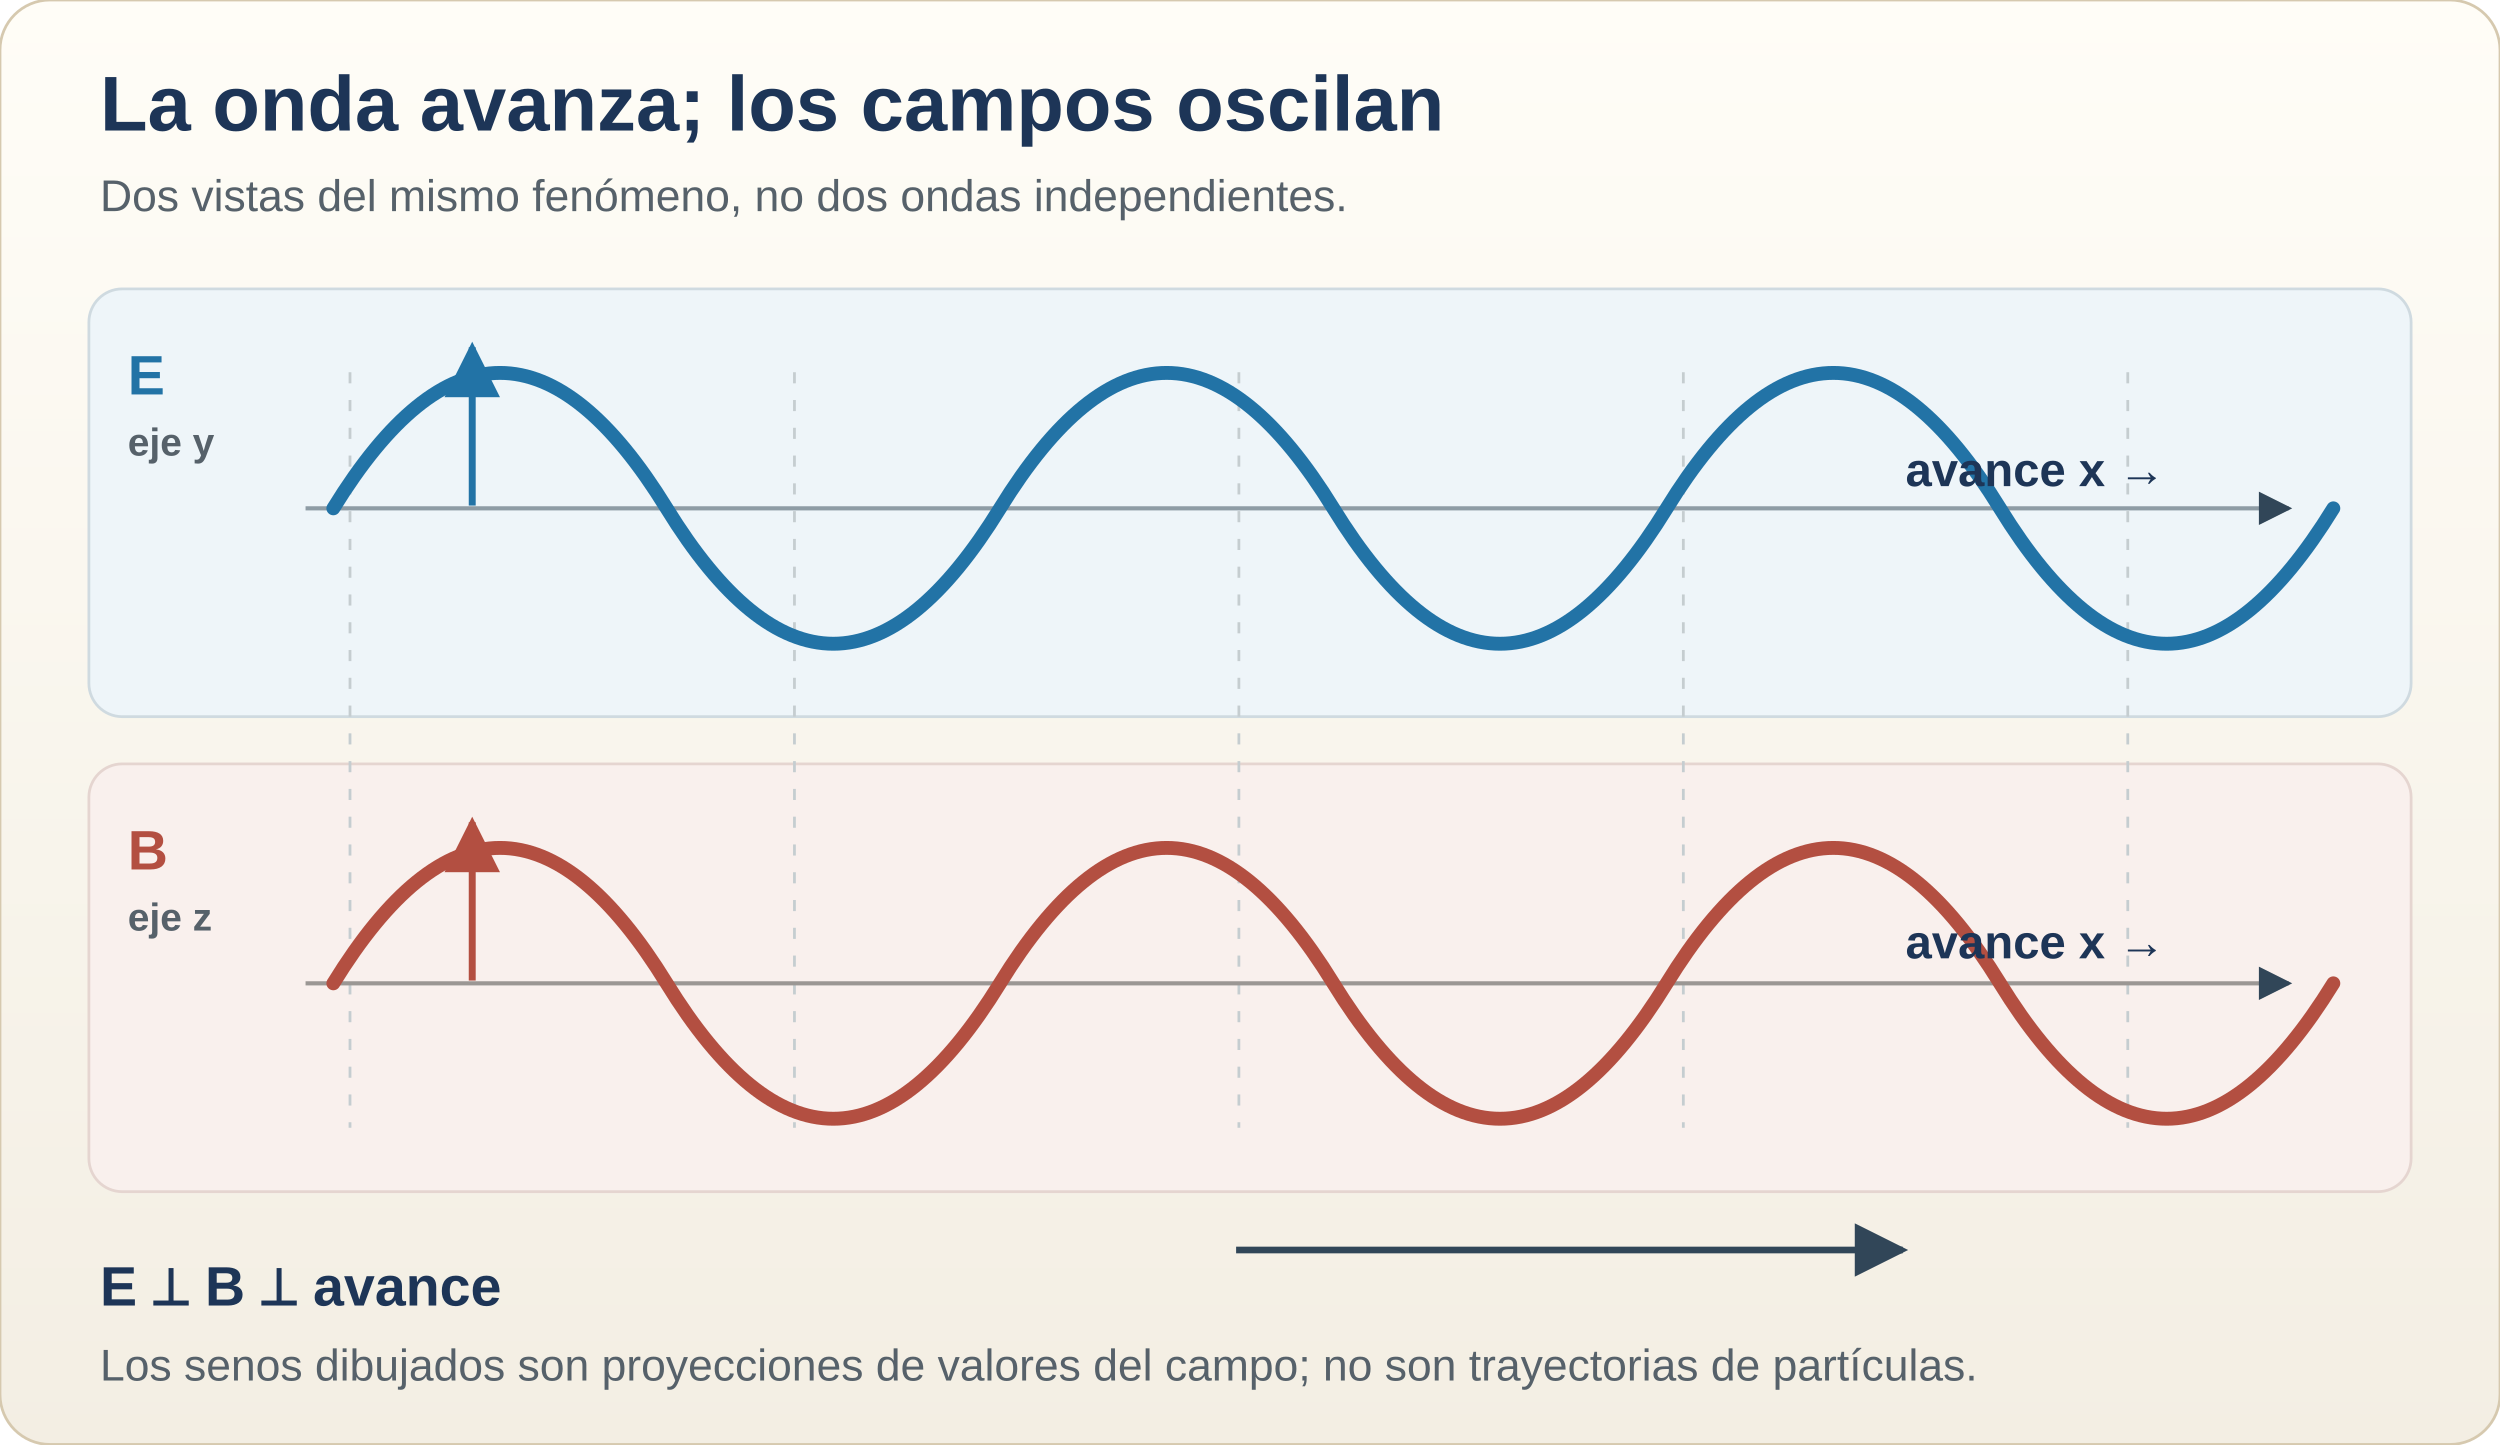
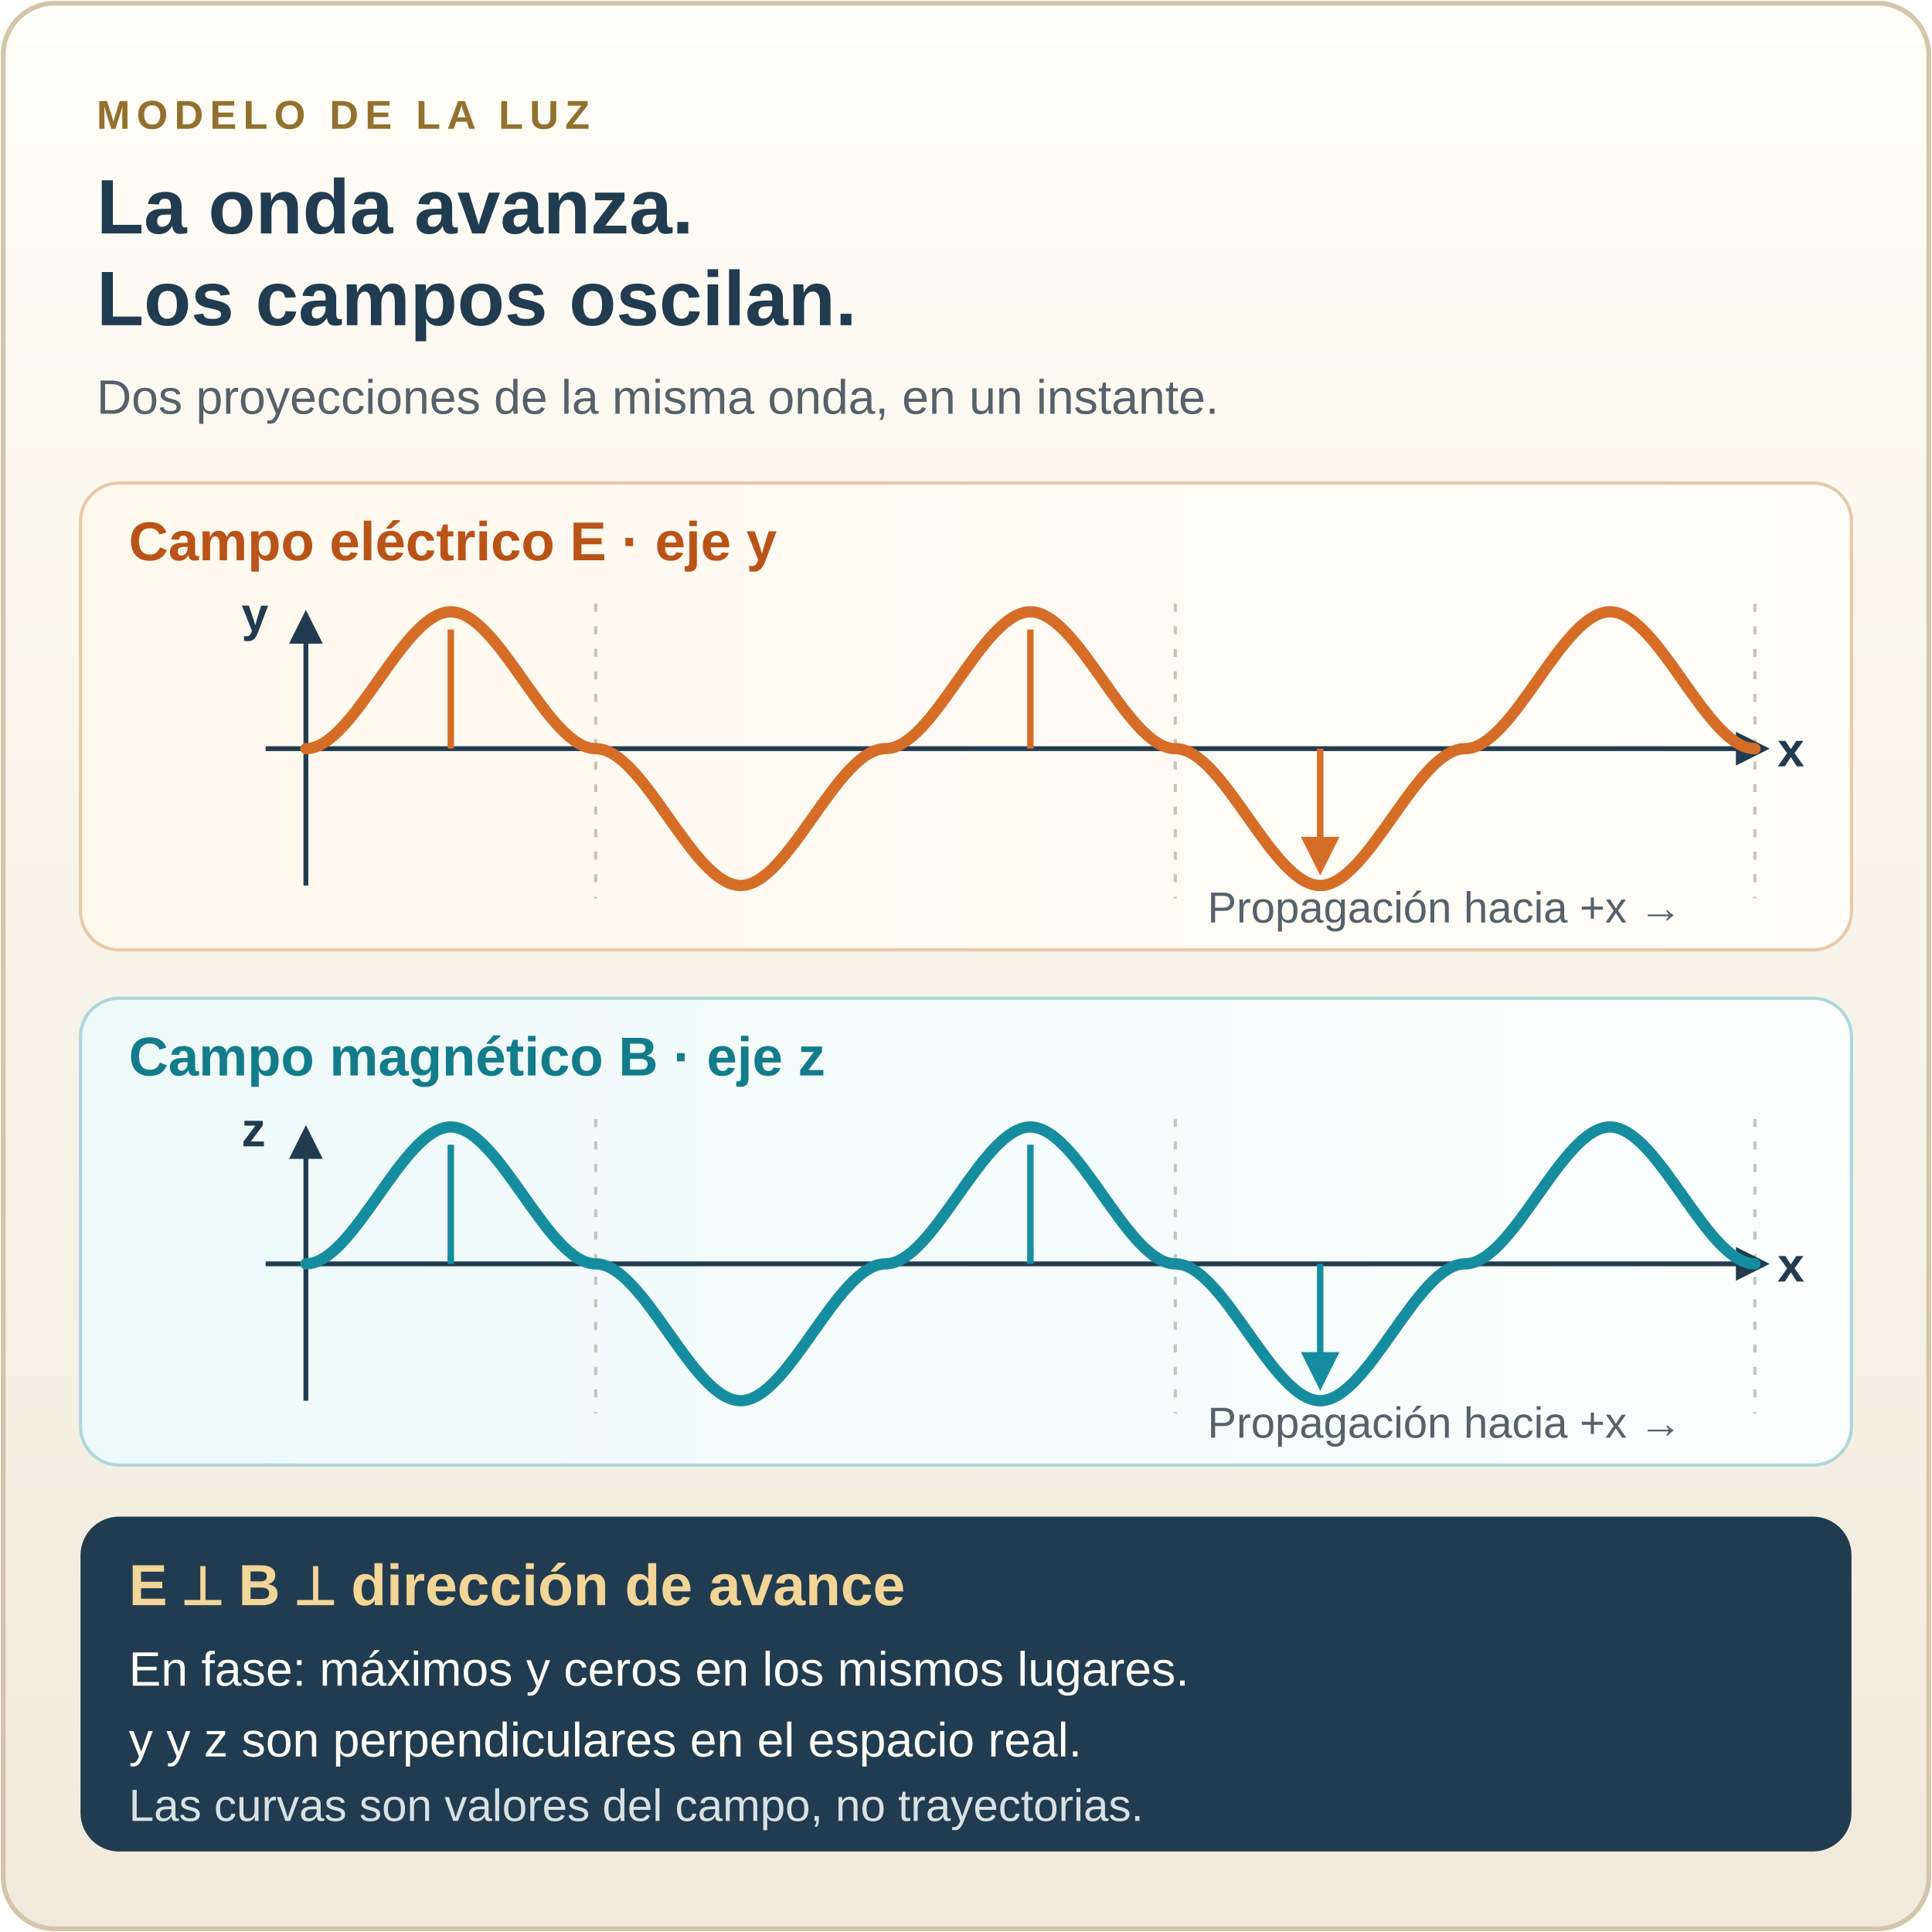
- <svg xmlns="http://www.w3.org/2000/svg" viewBox="0 0 900 520" role="img" aria-labelledby="title desc">
+ <svg xmlns="http://www.w3.org/2000/svg" width="1200" height="1200" viewBox="0 0 1200 1200" role="img" aria-labelledby="title desc">
  <defs>
    <linearGradient id="paper" x2="0" y2="1">
      <stop stop-color="#fffdf7" />
-       <stop offset="1" stop-color="#f3eee3" />
+       <stop offset="1" stop-color="#f1eadb" />
    </linearGradient>
-     <marker id="arr" viewBox="0 0 10 10" refX="9" refY="5" markerWidth="8" markerHeight="8" orient="auto">
-       <path d="M0 0 10 5 0 10Z" fill="#314658" />
+     <linearGradient id="electric" x2="1" y2="0">
+       <stop stop-color="#fff8ed" />
+       <stop offset="1" stop-color="#fffdf9" />
+     </linearGradient>
+     <linearGradient id="magnetic" x2="1" y2="0">
+       <stop stop-color="#eef9fa" />
+       <stop offset="1" stop-color="#fbfefd" />
+     </linearGradient>
+     <marker id="arrow" viewBox="0 0 10 10" refX="8" refY="5" markerWidth="7" markerHeight="7" orient="auto">
+       <path d="M0 0 10 5 0 10Z" fill="#213c50" />
    </marker>
-     <marker id="blue" viewBox="0 0 10 10" refX="9" refY="5" markerWidth="8" markerHeight="8" orient="auto">
-       <path d="M0 0 10 5 0 10Z" fill="#2273a6" />
+     <marker id="eArrow" viewBox="0 0 10 10" refX="8" refY="5" markerWidth="6" markerHeight="6" orient="auto">
+       <path d="M0 0 10 5 0 10Z" fill="#d56d27" />
    </marker>
-     <marker id="red" viewBox="0 0 10 10" refX="9" refY="5" markerWidth="8" markerHeight="8" orient="auto">
-       <path d="M0 0 10 5 0 10Z" fill="#b34f41" />
+     <marker id="bArrow" viewBox="0 0 10 10" refX="8" refY="5" markerWidth="6" markerHeight="6" orient="auto">
+       <path d="M0 0 10 5 0 10Z" fill="#168d9e" />
    </marker>
  </defs>
-   <rect width="900" height="520" rx="18" fill="url(#paper)" stroke="#d6c9af" />
-   <text x="36" y="47" fill="#1d3557" font-family="Arial,sans-serif" font-size="28" font-weight="700">La onda avanza; los campos oscilan</text>
-   <text x="36" y="76" fill="#56616a" font-family="Arial,sans-serif" font-size="16">Dos vistas del mismo fenómeno, no dos ondas independientes.</text>
-   <rect x="32" y="104" width="836" height="154" rx="12" fill="#eef5f9" stroke="#cfdae0" />
-   <rect x="32" y="275" width="836" height="154" rx="12" fill="#f9f0ed" stroke="#e5d5d0" />
-   <g stroke="#c5cdd0" stroke-width="1">
-     <path d="M126 134V406M286 134V406M446 134V406M606 134V406M766 134V406" stroke-dasharray="4 6" />
+   <rect x="2" y="2" width="1196" height="1196" rx="32" fill="url(#paper)" stroke="#d4c6a9" stroke-width="3" />
+   <g font-family="Arial,sans-serif" fill="#213c50">
+     <text x="60" y="80" font-size="25" font-weight="700" letter-spacing="4" fill="#92702e">MODELO DE LA LUZ</text>
+     <text x="60" y="145" font-size="48" font-weight="700">La onda avanza.</text>
+     <text x="60" y="202" font-size="48" font-weight="700">Los campos oscilan.</text>
+     <text x="60" y="257" font-size="30" fill="#56616a">Dos proyecciones de la misma onda, en un instante.</text>
+     <rect x="50" y="300" width="1100" height="290" rx="24" fill="url(#electric)" stroke="#e8c9a7" stroke-width="2" />
+     <rect x="50" y="620" width="1100" height="290" rx="24" fill="url(#magnetic)" stroke="#acd7db" stroke-width="2" />
+     <text x="80" y="348" font-size="34" font-weight="700" fill="#b95318">Campo eléctrico E · eje y</text>
+     <text x="80" y="668" font-size="34" font-weight="700" fill="#137c8a">Campo magnético B · eje z</text>
+     <g stroke="#c7c5ba" stroke-width="2" stroke-dasharray="5 9">
+       <path d="M370 375V558M730 375V558M1090 375V558M370 695V878M730 695V878M1090 695V878" />
+     </g>
+     <g fill="none" stroke="#213c50" stroke-width="3" marker-end="url(#arrow)">
+       <path d="M165 465H1095" />
+       <path d="M165 785H1095" />
+       <path d="M190 550V383" />
+       <path d="M190 870V703" />
+     </g>
+     <g font-size="30" font-weight="700">
+       <text x="150" y="392">y</text>
+       <text x="150" y="712">z</text>
+       <text x="1104" y="476">x</text>
+       <text x="1104" y="796">x</text>
+     </g>
+     <path d="M190 465 C220 465 250 380 280 380 S340 465 370 465 S430 550 460 550 S520 465 550 465 S610 380 640 380 S700 465 730 465 S790 550 820 550 S880 465 910 465 S970 380 1000 380 S1060 465 1090 465" fill="none" stroke="#d56d27" stroke-width="7" stroke-linecap="round" />
+     <path d="M190 785 C220 785 250 700 280 700 S340 785 370 785 S430 870 460 870 S520 785 550 785 S610 700 640 700 S700 785 730 785 S790 870 820 870 S880 785 910 785 S970 700 1000 700 S1060 785 1090 785" fill="none" stroke="#168d9e" stroke-width="7" stroke-linecap="round" />
+     <path d="M280 465V391M640 465V391M820 465V539" stroke="#d56d27" stroke-width="4" marker-end="url(#eArrow)" />
+     <path d="M280 785V711M640 785V711M820 785V859" stroke="#168d9e" stroke-width="4" marker-end="url(#bArrow)" />
+     <text x="750" y="573" font-size="27" fill="#56616a">Propagación hacia +x →</text>
+     <text x="750" y="893" font-size="27" fill="#56616a">Propagación hacia +x →</text>
+     <rect x="50" y="942" width="1100" height="208" rx="24" fill="#213c50" />
+     <text x="80" y="997" font-size="36" font-weight="700" fill="#f2d597">E ⟂ B ⟂ dirección de avance</text>
+     <text x="80" y="1047" font-size="30" fill="#fffdf7">En fase: máximos y ceros en los mismos lugares.</text>
+     <text x="80" y="1091" font-size="30" fill="#fffdf7">y y z son perpendiculares en el espacio real.</text>
+     <text x="80" y="1131" font-size="28" fill="#d8e1e4">Las curvas son valores del campo, no trayectorias.</text>
  </g>
-   <path d="M110 183H824" stroke="#8e9ca5" stroke-width="1.5" marker-end="url(#arr)" />
-   <path d="M110 354H824" stroke="#9b9794" stroke-width="1.5" marker-end="url(#arr)" />
-   <path d="M120 183 C160 118 200 118 240 183 S320 248 360 183 S440 118 480 183 S560 248 600 183 S680 118 720 183 S800 248 840 183" fill="none" stroke="#2273a6" stroke-width="5" stroke-linecap="round" />
-   <path d="M120 354 C160 289 200 289 240 354 S320 419 360 354 S440 289 480 354 S560 419 600 354 S680 289 720 354 S800 419 840 354" fill="none" stroke="#b34f41" stroke-width="5" stroke-linecap="round" />
-   <path d="M170 182V125" stroke="#2273a6" stroke-width="2.5" marker-end="url(#blue)" />
-   <path d="M170 353V296" stroke="#b34f41" stroke-width="2.5" marker-end="url(#red)" />
-   <g font-family="Arial,sans-serif" font-weight="700">
-     <text x="46" y="142" fill="#2273a6" font-size="20">E</text>
-     <text x="46" y="164" fill="#56616a" font-size="14">eje y</text>
-     <text x="46" y="313" fill="#b34f41" font-size="20">B</text>
-     <text x="46" y="335" fill="#56616a" font-size="14">eje z</text>
-     <text x="686" y="175" fill="#1d3557" font-size="17">avance x →</text>
-     <text x="686" y="345" fill="#1d3557" font-size="17">avance x →</text>
-   </g>
-   <path d="M445 450h240" stroke="#314658" stroke-width="2.4" marker-end="url(#arr)" />
-   <text x="36" y="470" fill="#1d3557" font-family="Arial,sans-serif" font-size="20" font-weight="700">E ⟂ B ⟂ avance</text>
-   <text x="36" y="497" fill="#56616a" font-family="Arial,sans-serif" font-size="16">Los senos dibujados son proyecciones de valores del campo; no son trayectorias de partículas.</text>
</svg>
